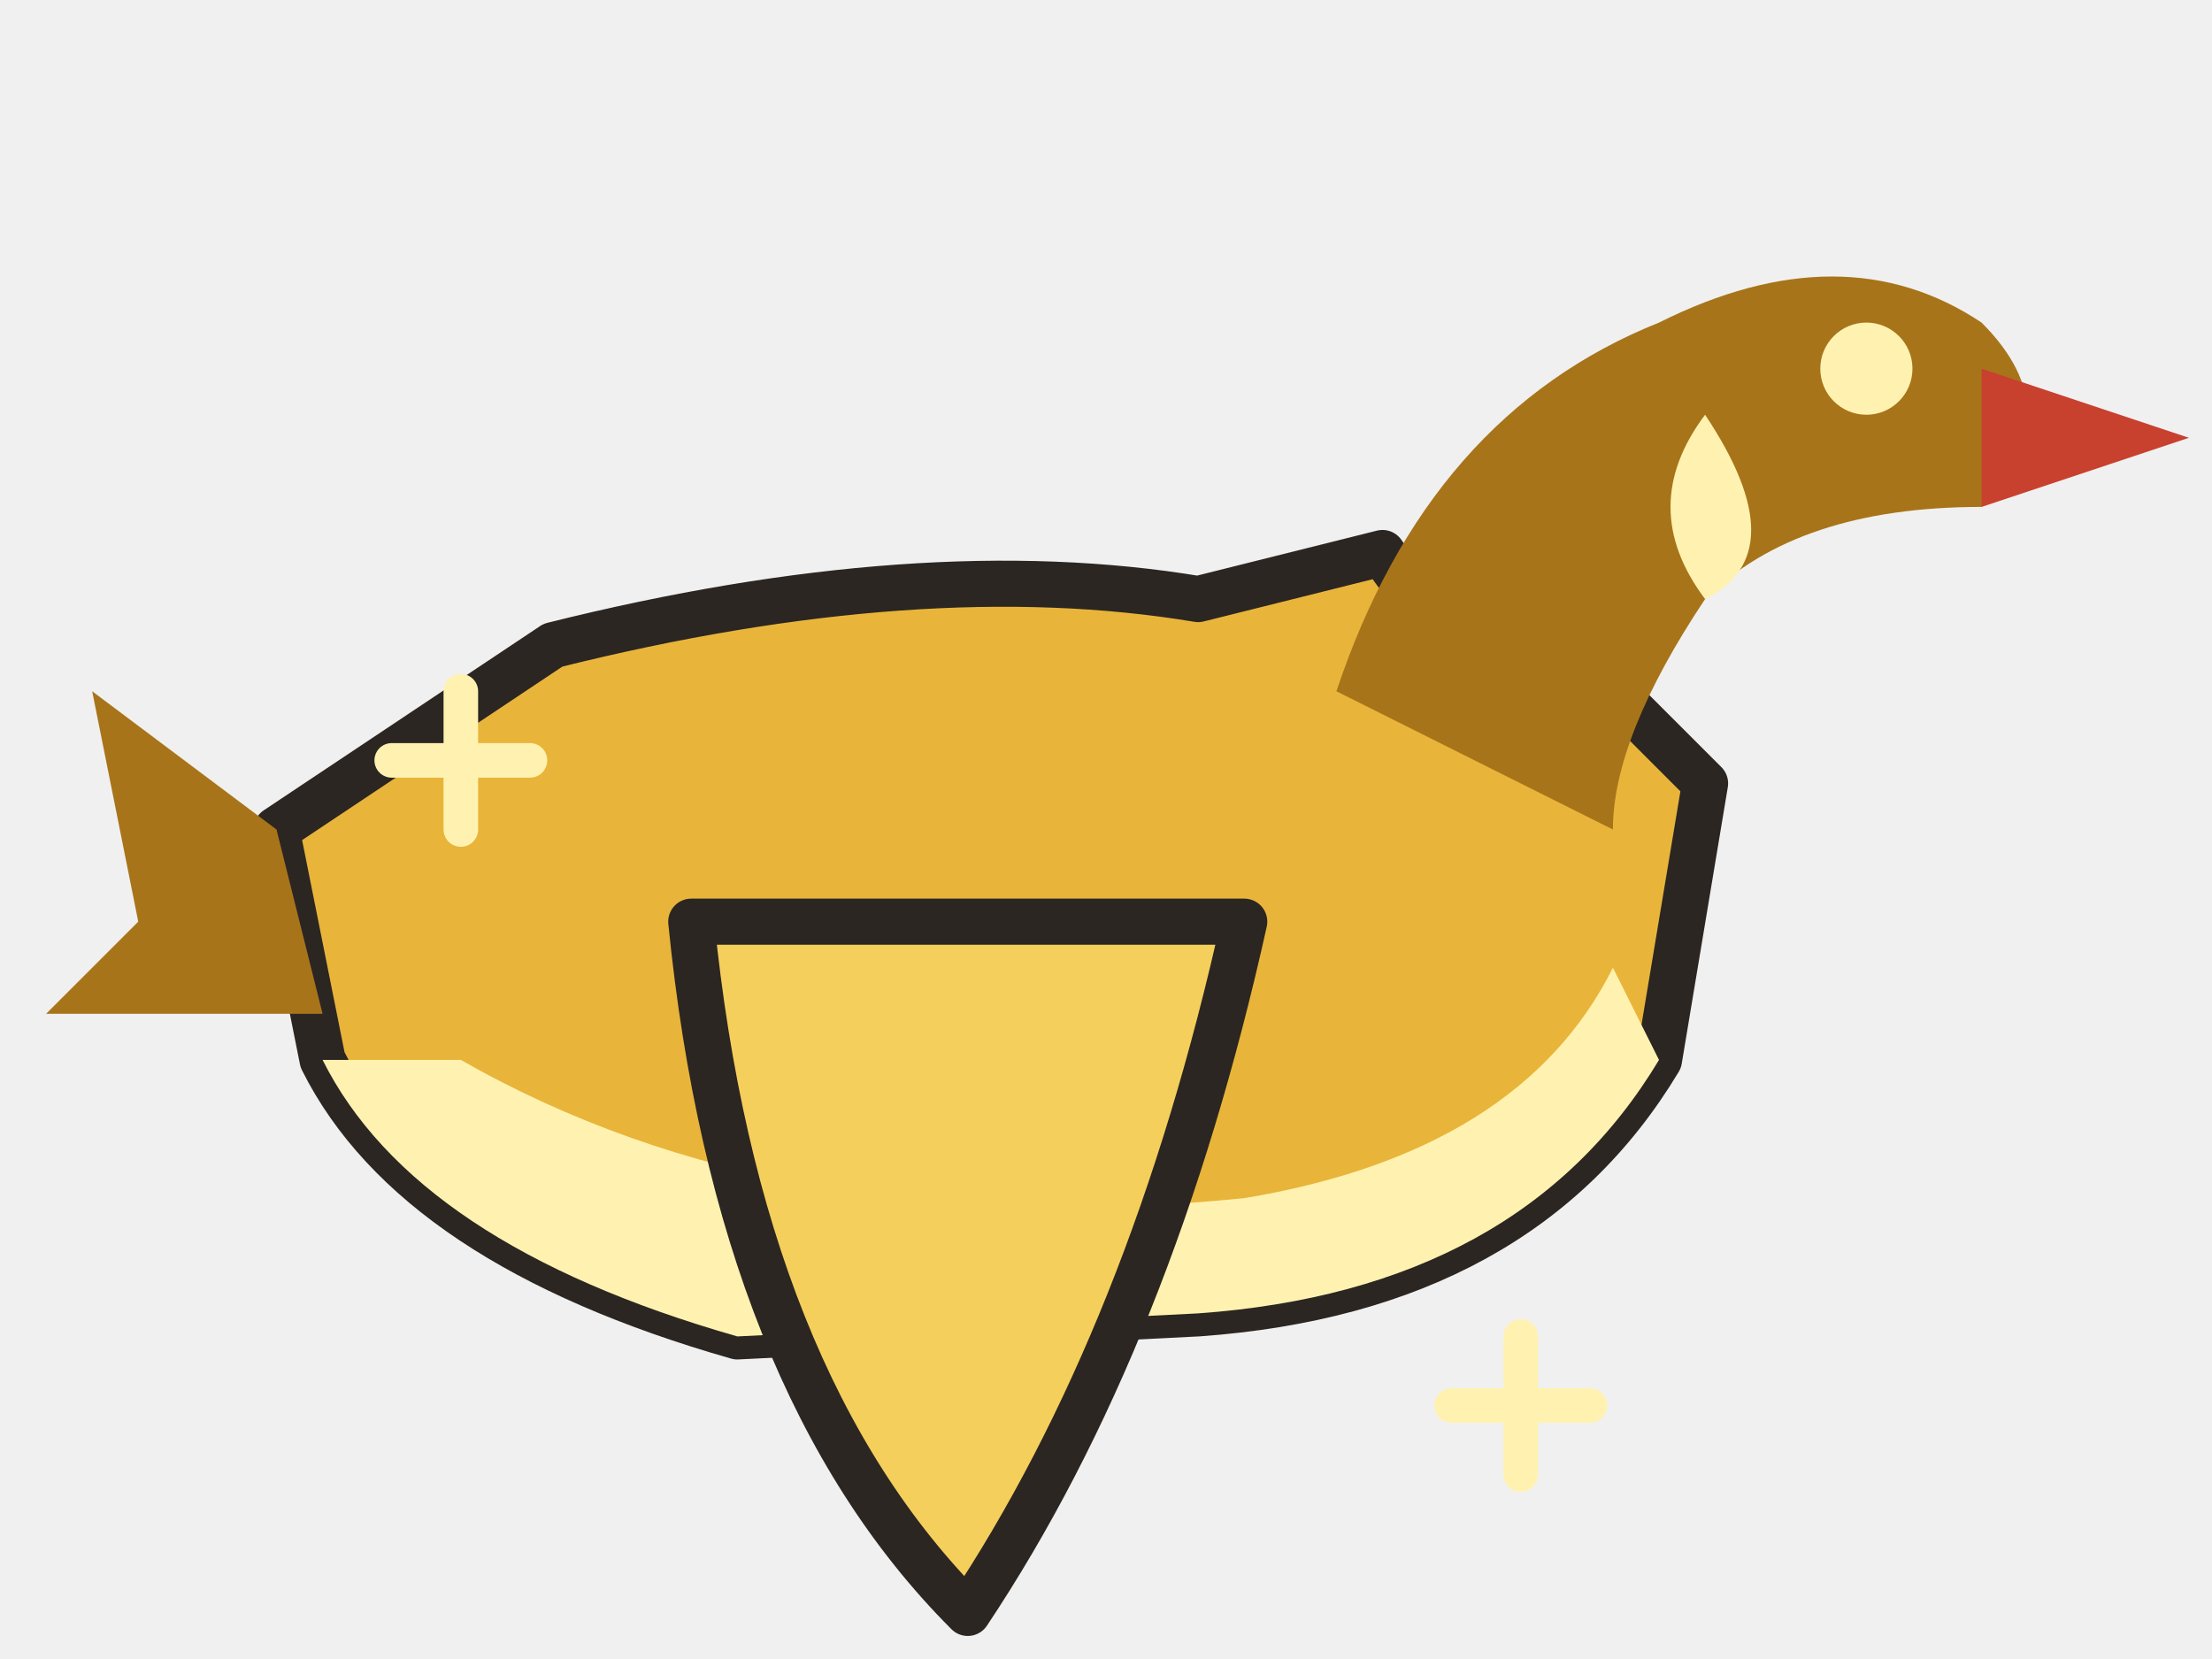
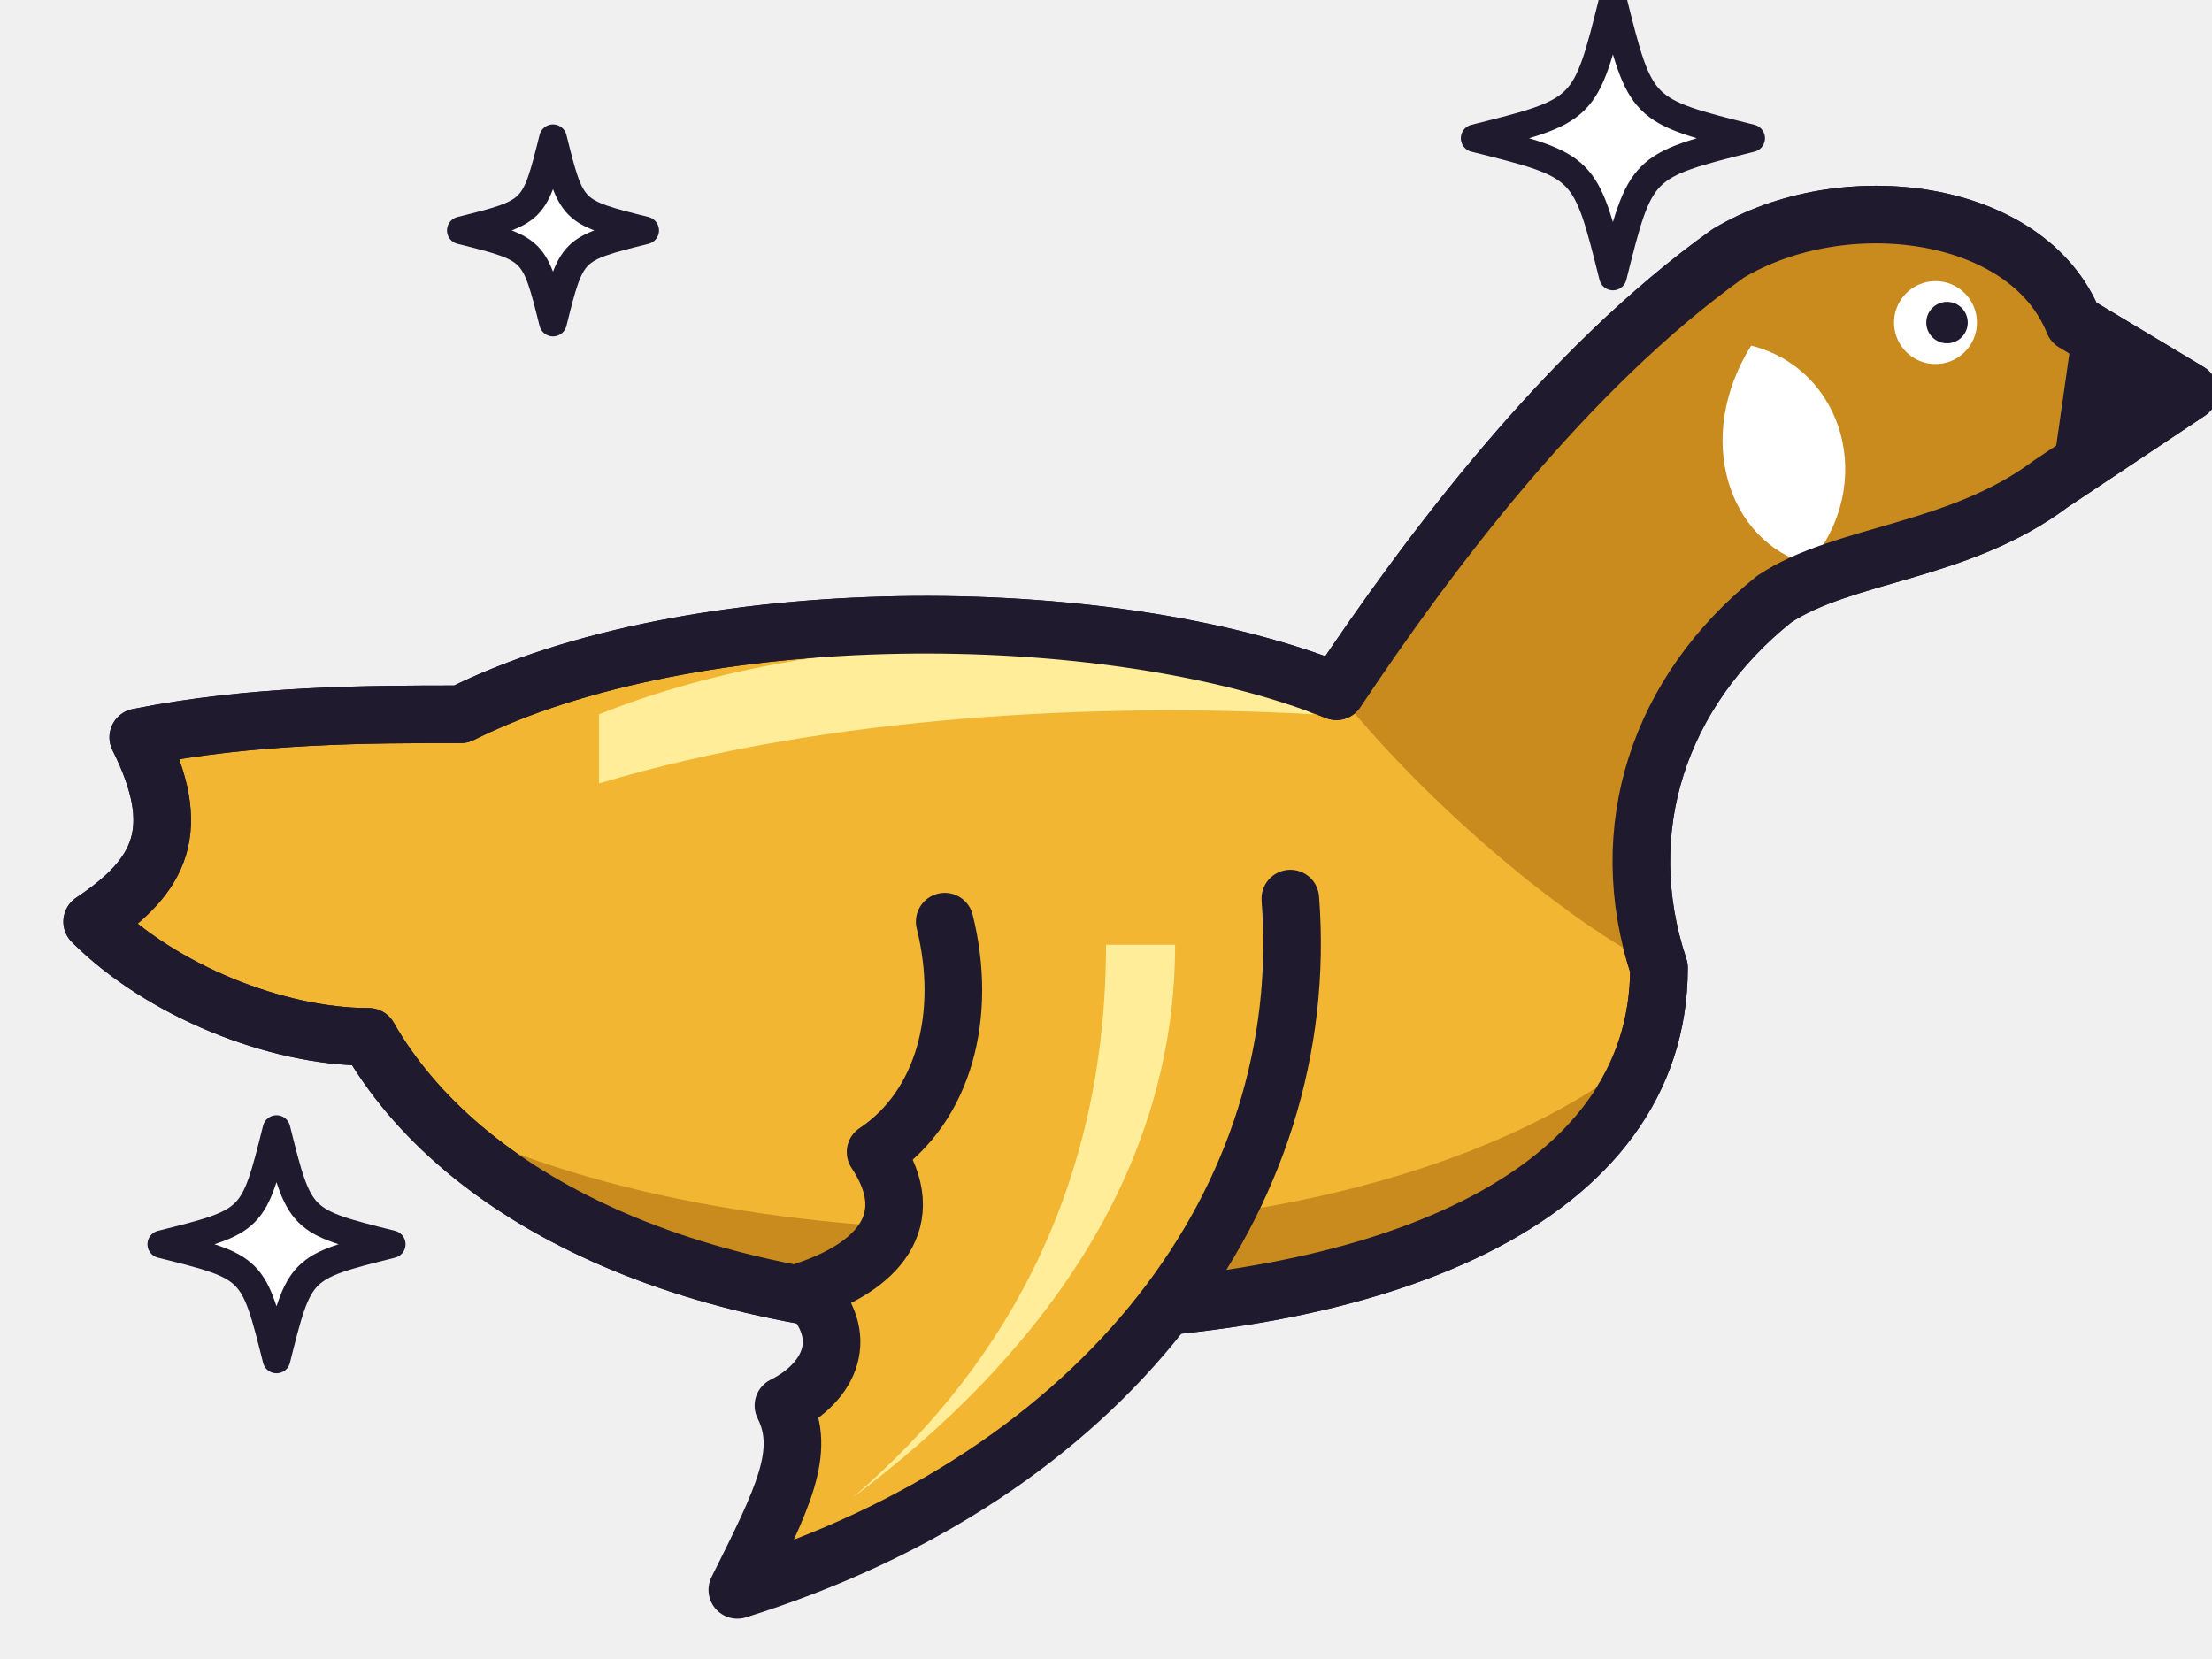
<svg xmlns="http://www.w3.org/2000/svg" width="96" height="72" viewBox="0 0 96 72">
-   <path d="M12 36 L24 28 Q40 24 52 26 L60 24 Q64 30 70 30 L74 34 L72 46 Q66 56 52 57 L32 58 Q18 54 14 46 Z" fill="#e8b53a" stroke="#2b2622" stroke-width="2" stroke-linejoin="round" />
-   <path d="M20 46 Q34 54 54 52 Q66 50 70 42 L72 46 Q66 56 52 57 L32 58 Q18 54 14 46 Z" fill="#fff2b0" />
-   <path d="M12 36 L4 30 L6 40 L2 44 L14 44 Z" fill="#a8741a" />
-   <path d="M58 30 Q62 18 72 14 Q80 10 86 14 Q90 18 86 22 Q78 22 74 26 Q70 32 70 36 Z" fill="#a8741a" />
-   <path d="M86 16 L95 19 L86 22 Z" fill="#c8402e" />
-   <path d="M74 18 Q78 24 74 26 Q71 22 74 18 Z" fill="#fff2b0" />
-   <circle cx="81" cy="16" r="2" fill="#fff2b0" />
-   <path d="M30 40 Q32 60 42 70 Q50 58 54 40 Z" fill="#f5cf5c" stroke="#2b2622" stroke-width="2" stroke-linejoin="round" />
-   <path d="M20 30 L20 36 M17 33 L23 33 M66 58 L66 64 M63 61 L69 61" stroke="#fff2b0" stroke-width="1.5" stroke-linecap="round" />
+   <path d="M20 31 C30 26 48 26 58 30 C62 24 68 16 75 11 C80 8 88 9 90 14 L95 17 L89 21 C85 24 80 24 77 26 C72 30 70 36 72 42 C72 52 60 57 44 57 C30 57 20 52 16 45 C12 45 7 43 4 40 C7 38 8 36 6 32 C11 31 16 31 20 31 Z" fill="#f2b632" stroke="#1f1a2e" stroke-width="2.5" stroke-linejoin="round" stroke-linecap="round" />
+   <path d="M18 48 C30 55 58 56 71 46 C68 53 58 57 44 57 C30 57 22 53 18 48 Z" fill="#c98a1e" />
+   <path d="M26 31 C36 27 50 27 57 31 C48 30.5 36 31 26 34 Z" fill="#ffed99" />
+   <path d="M58 30 C62 24 68 16 75 11 C80 8 88 9 90 14 L89 21 C85 24 80 24 77 26 C72 30 70 36 72 42 C68 40 62 35 58 30 Z" fill="#c98a1e" />
+   <path d="M76 15 C80 16 81.5 21 78.5 24.5 C75 23.5 73.5 19 76 15 Z" fill="#ffffff" />
+   <path d="M90 14 L95 17 L89 21 Z" fill="#1f1a2e" />
+   <path d="M20 31 C30 26 48 26 58 30 C62 24 68 16 75 11 C80 8 88 9 90 14 L95 17 L89 21 C85 24 80 24 77 26 C72 30 70 36 72 42 C72 52 60 57 44 57 C30 57 20 52 16 45 C12 45 7 43 4 40 C7 38 8 36 6 32 C11 31 16 31 20 31 Z" fill="none" stroke="#1f1a2e" stroke-width="2.5" stroke-linejoin="round" />
+   <ellipse cx="84" cy="14" rx="1.8" ry="1.8" fill="#ffffff" />
+   <ellipse cx="84.5" cy="14" rx="0.9" ry="0.9" fill="#1f1a2e" />
+   <path d="M41 40 C42 44 41 48 38 50 C40 53 38 55 35 56 C37 58 36 60 34 61 C35 63 34 65 32 69 C48 64 57 52 56 39" fill="#f2b632" stroke="#1f1a2e" stroke-width="2.5" stroke-linejoin="round" stroke-linecap="round" />
+   <path d="M51 41 C51 51 45 59 37 65 C44 59 48 51 48 41 Z" fill="#ffed99" />
+   <path d="M12 49 C13.0 53.0 13.0 53.0 17 54 C13.0 55.0 13.0 55.0 12 59 C11.0 55.0 11.0 55.0 7 54 C11.0 53.0 11.0 53.0 12 49 Z" fill="#ffffff" stroke="#1f1a2e" stroke-width="1.2" stroke-linejoin="round" />
+   <path d="M70 0 C71.2 4.8 71.2 4.8 76 6 C71.2 7.2 71.2 7.2 70 12 C68.8 7.2 68.8 7.2 64 6 C68.8 4.8 68.8 4.8 70 0 Z" fill="#ffffff" stroke="#1f1a2e" stroke-width="1.2" stroke-linejoin="round" />
+   <path d="M24 6 C24.8 9.2 24.8 9.2 28 10 C24.8 10.8 24.8 10.8 24 14 C23.2 10.8 23.2 10.8 20 10 C23.2 9.2 23.2 9.2 24 6 Z" fill="#ffffff" stroke="#1f1a2e" stroke-width="1.2" stroke-linejoin="round" />
</svg>
